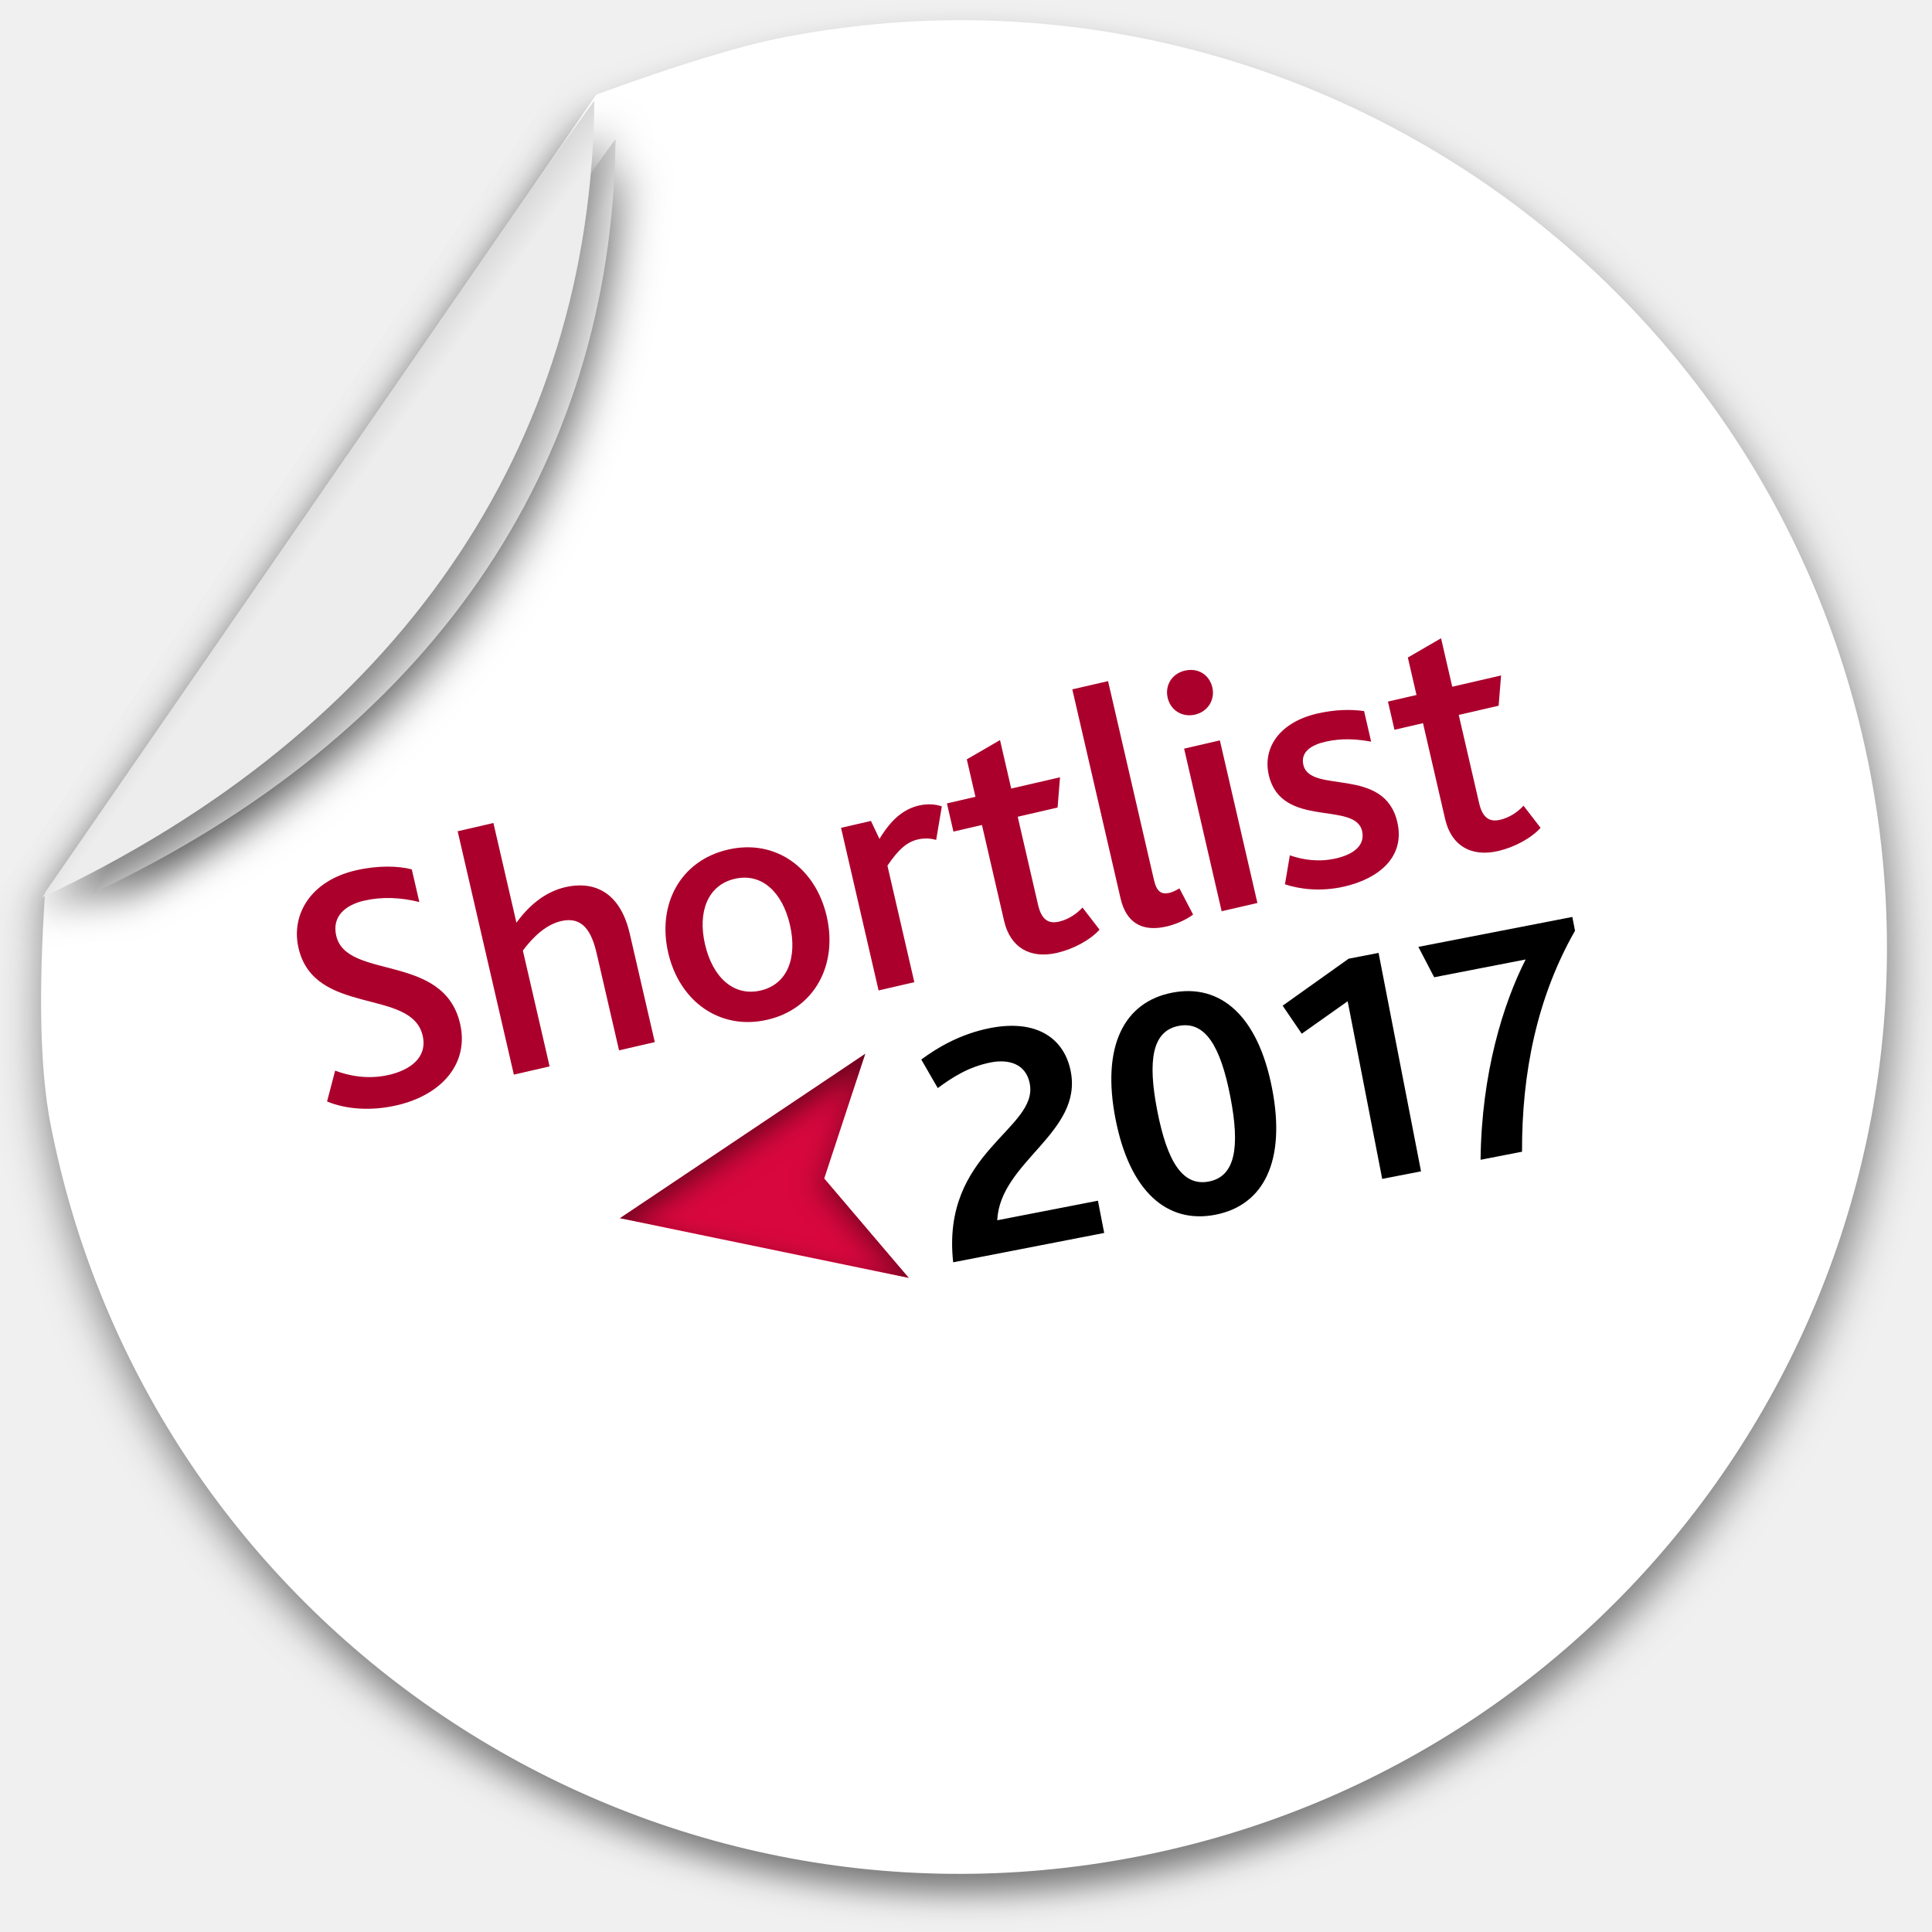
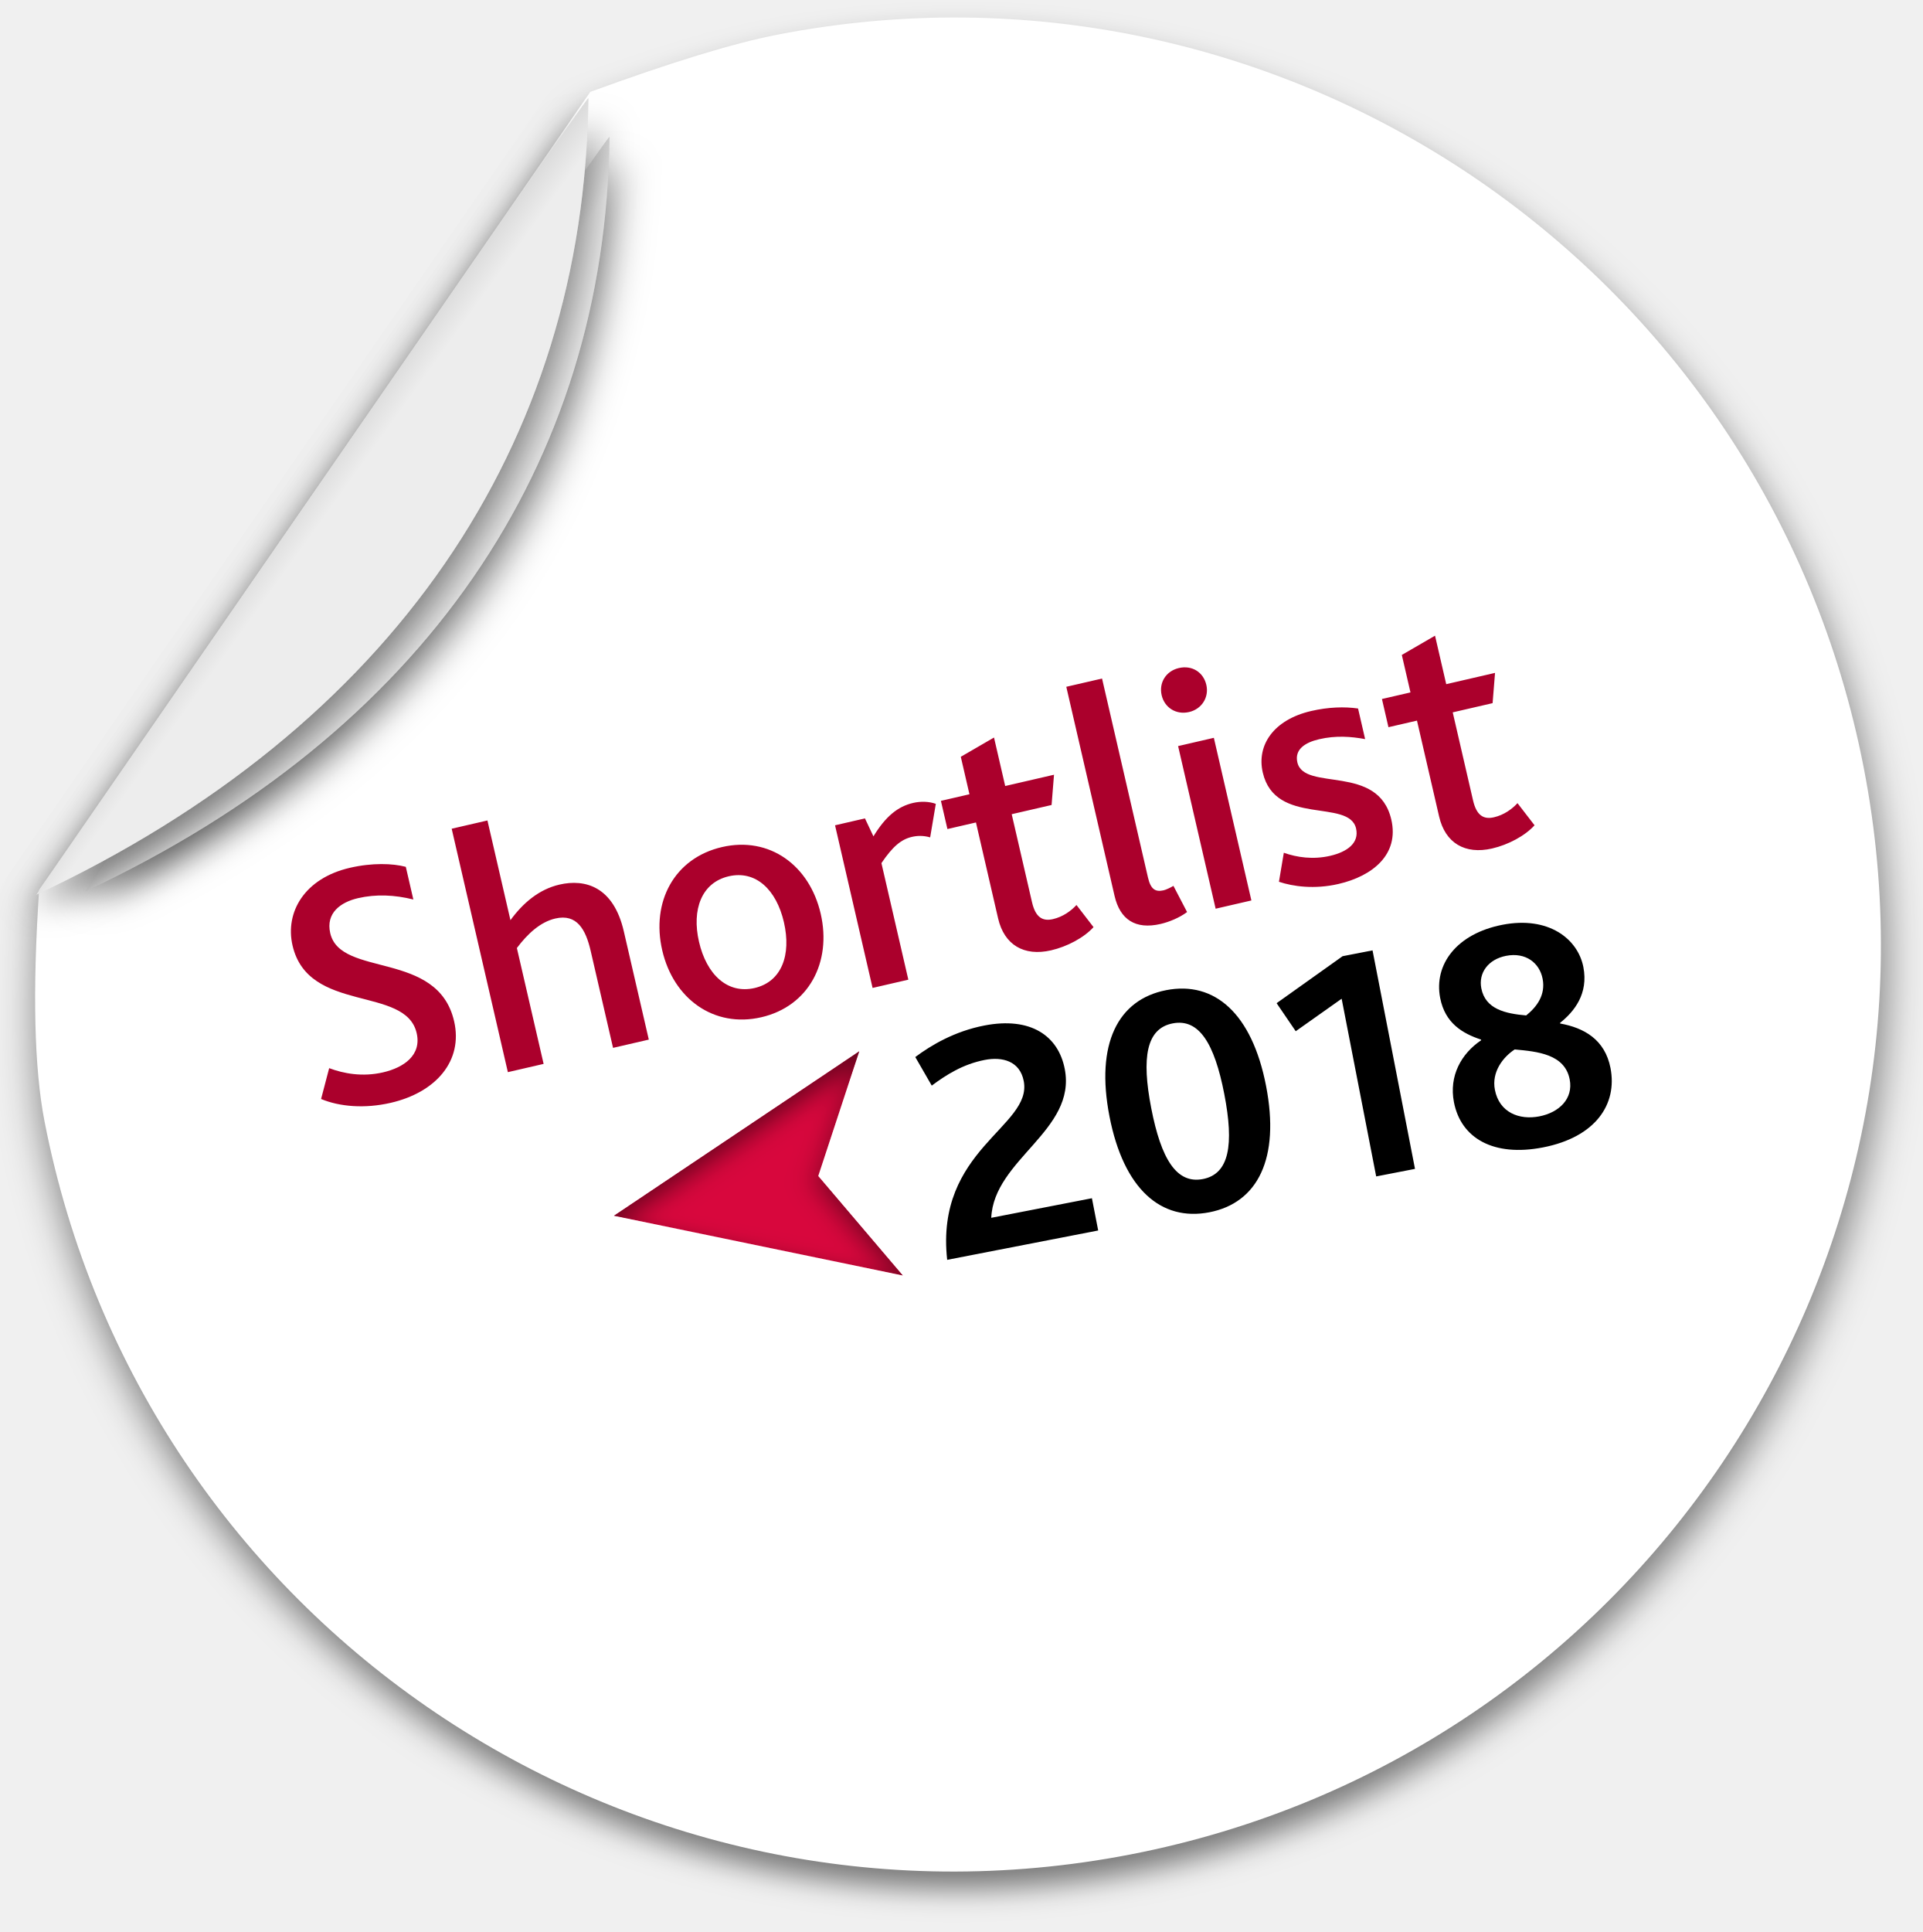
- <svg xmlns="http://www.w3.org/2000/svg" xmlns:xlink="http://www.w3.org/1999/xlink" width="198px" height="198px" viewBox="0 0 198 198" version="1.1">
+ <svg xmlns="http://www.w3.org/2000/svg" xmlns:xlink="http://www.w3.org/1999/xlink" width="218px" height="219px" viewBox="0 0 218 219" version="1.1">
  <defs>
-     <path d="M94.97,189.939 C147.42,189.939 189.939,147.42 189.939,94.97 C189.939,42.519 147.42,0 94.97,0 C90.411,0 83.766,0.699 75.035,2.096 L3.981,71.58 C1.327,81.611 0,89.408 0,94.97 C0,147.42 42.519,189.939 94.97,189.939 Z" id="path-1" />
-     <filter x="-3.7%" y="-2.6%" width="107.4%" height="107.4%" filterUnits="objectBoundingBox" id="filter-2">
+     <path d="M105.065,210.13 C163.091,210.13 210.13,163.091 210.13,105.065 C210.13,47.039 163.091,0 105.065,0 C100.022,0 92.671,0.773 83.011,2.319 L4.405,79.189 C1.468,90.286 0,98.912 0,105.065 C0,163.091 47.039,210.13 105.065,210.13 Z" id="path-1" />
+     <filter x="-3.3%" y="-2.4%" width="106.7%" height="106.7%" filterUnits="objectBoundingBox" id="filter-2">
      <feOffset dx="0" dy="2" in="SourceAlpha" result="shadowOffsetOuter1" />
      <feGaussianBlur stdDeviation="2" in="shadowOffsetOuter1" result="shadowBlurOuter1" />
      <feColorMatrix values="0 0 0 0 0   0 0 0 0 0   0 0 0 0 0  0 0 0 0.5 0" type="matrix" in="shadowBlurOuter1" />
    </filter>
    <linearGradient x1="54.455%" y1="50%" x2="32.77%" y2="27.37%" id="linearGradient-3">
      <stop stop-color="#FFFFFF" stop-opacity="0.5" offset="0%" />
      <stop stop-color="#000000" stop-opacity="0.5" offset="100%" />
    </linearGradient>
-     <path d="M8.614,72.623 C45.727,63.324 69.318,39.93 76.085,7.003 C76.184,6.52 8.614,72.623 8.614,72.623 Z" id="path-4" />
-     <filter x="-10.4%" y="-7.6%" width="120.7%" height="121.3%" filterUnits="objectBoundingBox" id="filter-5">
+     <path d="M9.529,80.343 C50.588,70.055 76.687,44.174 84.173,7.748 C84.283,7.213 9.529,80.343 9.529,80.343 Z" id="path-4" />
+     <filter x="-9.4%" y="-6.9%" width="118.8%" height="119.3%" filterUnits="objectBoundingBox" id="filter-5">
      <feOffset dx="0" dy="2" in="SourceAlpha" result="shadowOffsetOuter1" />
      <feGaussianBlur stdDeviation="2" in="shadowOffsetOuter1" result="shadowBlurOuter1" />
      <feColorMatrix values="0 0 0 0 0   0 0 0 0 0   0 0 0 0 0  0 0 0 0.5 0" type="matrix" in="shadowBlurOuter1" />
    </filter>
-     <path d="M3.601,72.015 C42.718,62.192 67.583,37.482 74.715,2.703 C74.82,2.192 3.601,72.015 3.601,72.015 Z" id="path-6" />
-     <filter x="-9.8%" y="-7.2%" width="119.7%" height="120.2%" filterUnits="objectBoundingBox" id="filter-7">
+     <path d="M3.984,79.67 C47.259,68.803 74.768,41.466 82.658,2.991 C82.774,2.425 3.984,79.67 3.984,79.67 Z" id="path-6" />
+     <filter x="-8.9%" y="-6.5%" width="117.8%" height="118.3%" filterUnits="objectBoundingBox" id="filter-7">
      <feOffset dx="0" dy="2" in="SourceAlpha" result="shadowOffsetOuter1" />
      <feGaussianBlur stdDeviation="2" in="shadowOffsetOuter1" result="shadowBlurOuter1" />
      <feColorMatrix values="0 0 0 0 0   0 0 0 0 0   0 0 0 0 0  0 0 0 0.5 0" type="matrix" in="shadowBlurOuter1" />
    </filter>
-     <polygon id="path-8" points="55.435 115.595 83.341 127.256 76.775 115.595 83.341 103.851" />
-     <filter x="-7.2%" y="-8.5%" width="114.3%" height="117.1%" filterUnits="objectBoundingBox" id="filter-9">
+     <polygon id="path-8" points="61.328 127.883 92.2 140.783 84.936 127.883 92.2 114.89" />
+     <filter x="-6.5%" y="-7.7%" width="113.0%" height="115.4%" filterUnits="objectBoundingBox" id="filter-9">
      <feGaussianBlur stdDeviation="1.5" in="SourceAlpha" result="shadowBlurInner1" />
      <feOffset dx="0" dy="1" in="shadowBlurInner1" result="shadowOffsetInner1" />
      <feComposite in="shadowOffsetInner1" in2="SourceAlpha" operator="arithmetic" k2="-1" k3="1" result="shadowInnerInner1" />
      <feColorMatrix values="0 0 0 0 0   0 0 0 0 0   0 0 0 0 0  0 0 0 0.5 0" type="matrix" in="shadowInnerInner1" />
    </filter>
  </defs>
-   <g id="Shortlist" stroke="none" stroke-width="1" fill="none" fill-rule="evenodd">
-     <g id="Artboard" transform="translate(-59, -50)">
-       <g id="badge_shortlist" transform="translate(157.4341, 147.0809) rotate(-11) translate(-157.4341, -147.0809) translate(62.43411, 52.08093)">
+   <g id="Tournee-/-exhibition" stroke="none" stroke-width="1" fill="none" fill-rule="evenodd">
+     <g id="Artboard-Copy-4" transform="translate(-84, -67)">
+       <g id="badge_short" transform="translate(197.1093, 173.5507) rotate(-11) translate(-197.1093, -173.5507) translate(87.10934, 68.05066)">
        <g id="Group-7">
          <g id="Oval-4">
            <use fill="black" fill-opacity="1" filter="url(#filter-2)" xlink:href="#path-1" />
            <use fill="#FFFFFF" fill-rule="evenodd" xlink:href="#path-1" />
          </g>
          <g id="Oval-4-Copy">
            <use fill="black" fill-opacity="1" filter="url(#filter-5)" xlink:href="#path-4" />
            <use fill="#DBDBDB" fill-rule="evenodd" xlink:href="#path-4" />
            <use fill="url(#linearGradient-3)" fill-rule="evenodd" xlink:href="#path-4" />
          </g>
          <g id="Oval-4-Copy-2">
            <use fill="black" fill-opacity="1" filter="url(#filter-7)" xlink:href="#path-6" />
            <use fill="#DBDBDB" fill-rule="evenodd" xlink:href="#path-6" />
            <use fill="url(#linearGradient-3)" fill-rule="evenodd" xlink:href="#path-6" />
          </g>
        </g>
-         <path d="M88.106,126.549 L103.872,126.549 L103.872,123.183 L93.362,123.183 C94.77,117.343 103.666,116.073 103.666,109.649 C103.666,106.214 101.296,103.707 96.419,103.707 C93.327,103.707 90.717,104.634 88.862,105.528 L89.961,108.722 C91.61,107.932 93.499,107.176 95.8,107.176 C97.621,107.176 99.304,107.966 99.304,110.062 C99.304,114.836 89.034,115.179 88.106,126.549 Z M115.413,126.892 C110.364,126.892 107.239,122.874 107.239,115.283 C107.239,107.726 110.364,103.707 115.413,103.707 C120.463,103.707 123.588,107.726 123.588,115.283 C123.588,122.874 120.463,126.892 115.413,126.892 Z M115.413,123.423 C118.161,123.423 119.226,120.607 119.226,115.283 C119.226,109.993 118.161,107.176 115.413,107.176 C112.666,107.176 111.601,109.993 111.601,115.283 C111.601,120.607 112.666,123.423 115.413,123.423 Z M132.897,126.549 L136.95,126.549 L136.95,103.741 L133.824,103.741 L126.268,107.176 L127.642,110.371 L132.897,108.001 L132.897,126.549 Z M143.167,126.549 L147.495,126.549 C149.007,118.614 152.029,111.298 157.147,105.356 L157.147,103.913 L141.072,103.913 L142.068,107.279 L151.617,107.279 C148.491,111.298 144.953,117.859 143.167,126.549 Z" id="2017" fill="#000000" />
-         <path d="M27.84,95.909 C29.503,97.102 31.961,97.898 34.709,97.898 C39.482,97.898 42.917,95.367 42.917,91.209 C42.917,83.724 32.576,84.267 32.576,79.566 C32.576,77.433 34.348,76.71 36.156,76.71 C38.036,76.71 39.88,77.216 41.651,78.12 L41.651,74.685 C40.422,74.034 38.397,73.492 36.047,73.492 C31.274,73.492 28.527,76.421 28.527,79.928 C28.527,87.123 38.904,86.508 38.904,91.534 C38.904,93.848 36.843,94.68 34.637,94.68 C32.468,94.68 30.66,93.884 29.358,93.016 L27.84,95.909 Z M47.111,97.536 L50.871,97.536 L50.871,85.351 C52.245,84.194 53.8,83.29 55.391,83.29 C57.669,83.29 58.175,85.098 58.175,87.34 L58.175,97.536 L61.935,97.536 L61.935,86.147 C61.935,81.446 59.296,80 56.584,80 C54.415,80 52.498,81.012 50.871,82.423 L50.871,71.937 L47.111,71.937 L47.111,97.536 Z M73.686,97.898 C68.696,97.898 65.334,94.029 65.334,88.931 C65.334,83.833 68.66,80 73.686,80 C78.676,80 82.002,83.833 82.002,88.931 C82.002,94.029 78.676,97.898 73.686,97.898 Z M73.686,94.824 C76.542,94.824 78.133,92.366 78.133,88.931 C78.133,85.532 76.542,83.073 73.686,83.073 C70.83,83.073 69.203,85.532 69.203,88.931 C69.203,92.366 70.83,94.824 73.686,94.824 Z M85.473,97.536 L89.233,97.536 L89.233,85.279 C90.716,83.905 91.728,83.363 92.885,83.363 C93.428,83.363 94.042,83.471 94.693,83.833 L96.031,80.615 C95.416,80.217 94.585,80 93.789,80 C92.162,80 90.716,80.723 89.053,82.423 L88.619,80.434 L85.473,80.434 L85.473,97.536 Z M104.166,97.898 C105.865,97.898 107.746,97.391 108.939,96.56 L107.746,93.956 C107.059,94.427 106.118,94.824 105.07,94.824 C103.949,94.824 103.371,94.21 103.371,92.655 L103.371,83.399 L107.565,83.399 L108.505,80.434 L103.371,80.434 L103.371,75.336 L99.61,76.493 L99.61,80.434 L96.609,80.434 L96.609,83.399 L99.61,83.399 L99.61,93.486 C99.61,96.27 101.31,97.898 104.166,97.898 Z M111.759,93.92 C111.759,96.415 113.061,97.789 115.7,97.789 C116.604,97.789 117.725,97.608 118.629,97.211 L117.869,94.282 C117.544,94.39 117.038,94.499 116.785,94.499 C115.953,94.499 115.519,94.137 115.519,92.872 L115.519,71.937 L111.759,71.937 L111.759,93.92 Z M121.557,97.536 L125.318,97.536 L125.318,80.434 L121.557,80.434 L121.557,97.536 Z M123.437,77.288 C124.775,77.288 125.788,76.276 125.788,74.974 C125.788,73.637 124.811,72.66 123.437,72.66 C122.063,72.66 121.087,73.673 121.087,74.974 C121.087,76.276 122.063,77.288 123.437,77.288 Z M128.499,96.307 C129.801,97.102 131.862,97.898 134.393,97.898 C138.009,97.898 141.154,96.343 141.154,92.691 C141.154,86.761 133.091,87.918 133.091,84.809 C133.091,83.471 134.284,83.001 135.803,83.001 C137.575,83.001 139.057,83.471 140.395,84.05 L140.395,80.832 C139.093,80.325 137.466,80 135.658,80 C131.717,80 129.403,82.133 129.403,85.026 C129.403,90.702 137.43,89.582 137.43,92.763 C137.43,94.282 136.02,94.897 134.212,94.897 C132.404,94.897 130.85,94.282 129.656,93.523 L128.499,96.307 Z M150.555,97.898 C152.254,97.898 154.134,97.391 155.327,96.56 L154.134,93.956 C153.447,94.427 152.507,94.824 151.459,94.824 C150.338,94.824 149.759,94.21 149.759,92.655 L149.759,83.399 L153.954,83.399 L154.894,80.434 L149.759,80.434 L149.759,75.336 L145.999,76.493 L145.999,80.434 L142.998,80.434 L142.998,83.399 L145.999,83.399 L145.999,93.486 C145.999,96.27 147.698,97.898 150.555,97.898 Z" id="Shortlist" fill="#AB002C" transform="translate(91.58355, 84.91734) rotate(-2) translate(-91.58355, -84.91734) " />
+         <path d="M97.472,140.001 C98.498,127.423 109.86,127.043 109.86,121.761 C109.86,119.443 107.998,118.569 105.984,118.569 C103.438,118.569 101.348,119.405 99.524,120.279 L98.308,116.745 C100.36,115.757 103.248,114.731 106.668,114.731 C112.064,114.731 114.686,117.505 114.686,121.305 C114.686,128.411 104.844,129.817 103.286,136.277 L114.914,136.277 L114.914,140.001 L97.472,140.001 Z M127.682,140.381 C122.096,140.381 118.638,135.935 118.638,127.537 C118.638,119.177 122.096,114.731 127.682,114.731 C133.268,114.731 136.726,119.177 136.726,127.537 C136.726,135.935 133.268,140.381 127.682,140.381 Z M127.682,136.543 C130.722,136.543 131.9,133.427 131.9,127.537 C131.9,121.685 130.722,118.569 127.682,118.569 C124.642,118.569 123.464,121.685 123.464,127.537 C123.464,133.427 124.642,136.543 127.682,136.543 Z M147.024,140.001 L147.024,119.481 L141.21,122.103 L139.69,118.569 L148.05,114.769 L151.508,114.769 L151.508,140.001 L147.024,140.001 Z M166.214,140.381 C160.476,140.381 157.284,137.569 157.284,133.427 C157.284,130.387 159.146,128.183 161.654,127.119 L161.654,127.043 C159.754,125.979 158.006,124.459 158.006,121.533 C158.006,117.657 161.236,114.731 166.518,114.731 C171.838,114.731 174.612,117.923 174.612,121.191 C174.612,124.269 172.636,125.941 170.812,126.891 L170.812,126.967 C173.358,127.955 175.448,129.703 175.448,133.009 C175.448,137.189 172.294,140.381 166.214,140.381 Z M166.48,136.847 C168.76,136.847 170.66,135.631 170.66,133.389 C170.66,130.463 167.658,129.589 165.188,128.867 C163.706,129.475 162.11,130.881 162.11,132.933 C162.11,135.555 164.162,136.847 166.48,136.847 Z M167.202,125.333 C168.57,124.611 169.824,123.471 169.824,121.609 C169.824,119.785 168.532,118.265 166.252,118.265 C164.2,118.265 162.794,119.557 162.794,121.343 C162.794,123.775 164.96,124.687 167.202,125.333 Z" id="2018" fill="#000000" />
+         <path d="M30.799,106.104 L32.479,102.904 C33.919,103.864 35.919,104.744 38.319,104.744 C40.759,104.744 43.039,103.824 43.039,101.264 C43.039,95.704 31.559,96.384 31.559,88.424 C31.559,84.544 34.599,81.304 39.879,81.304 C42.479,81.304 44.719,81.904 46.079,82.624 L46.079,86.424 C44.119,85.424 42.079,84.864 39.999,84.864 C37.999,84.864 36.039,85.664 36.039,88.024 C36.039,93.224 47.479,92.624 47.479,100.904 C47.479,105.504 43.679,108.304 38.399,108.304 C35.359,108.304 32.639,107.424 30.799,106.104 Z M52.119,107.904 L52.119,79.584 L56.279,79.584 L56.279,91.184 C58.079,89.624 60.199,88.504 62.599,88.504 C65.599,88.504 68.519,90.104 68.519,95.304 L68.519,107.904 L64.359,107.904 L64.359,96.624 C64.359,94.144 63.799,92.144 61.279,92.144 C59.519,92.144 57.799,93.144 56.279,94.424 L56.279,107.904 L52.119,107.904 Z M81.519,108.304 C75.999,108.304 72.279,104.024 72.279,98.384 C72.279,92.744 75.959,88.504 81.519,88.504 C87.039,88.504 90.719,92.744 90.719,98.384 C90.719,104.024 87.039,108.304 81.519,108.304 Z M81.519,104.904 C84.679,104.904 86.439,102.184 86.439,98.384 C86.439,94.624 84.679,91.904 81.519,91.904 C78.359,91.904 76.559,94.624 76.559,98.384 C76.559,102.184 78.359,104.904 81.519,104.904 Z M94.559,107.904 L94.559,88.984 L98.039,88.984 L98.519,91.184 C100.359,89.304 101.959,88.504 103.759,88.504 C104.639,88.504 105.559,88.744 106.239,89.184 L104.759,92.744 C104.039,92.344 103.359,92.224 102.759,92.224 C101.479,92.224 100.359,92.824 98.719,94.344 L98.719,107.904 L94.559,107.904 Z M115.239,108.304 C112.079,108.304 110.199,106.504 110.199,103.424 L110.199,92.264 L106.879,92.264 L106.879,88.984 L110.199,88.984 L110.199,84.624 L114.359,83.344 L114.359,88.984 L120.039,88.984 L118.999,92.264 L114.359,92.264 L114.359,102.504 C114.359,104.224 114.999,104.904 116.239,104.904 C117.399,104.904 118.439,104.464 119.199,103.944 L120.519,106.824 C119.199,107.744 117.119,108.304 115.239,108.304 Z M123.639,103.904 L123.639,79.584 L127.799,79.584 L127.799,102.744 C127.799,104.144 128.279,104.544 129.199,104.544 C129.479,104.544 130.039,104.424 130.399,104.304 L131.239,107.544 C130.239,107.984 128.999,108.184 127.999,108.184 C125.079,108.184 123.639,106.664 123.639,103.904 Z M134.479,107.904 L134.479,88.984 L138.639,88.984 L138.639,107.904 L134.479,107.904 Z M136.559,85.504 C135.039,85.504 133.959,84.384 133.959,82.944 C133.959,81.504 135.039,80.384 136.559,80.384 C138.079,80.384 139.159,81.464 139.159,82.944 C139.159,84.384 138.039,85.504 136.559,85.504 Z M142.159,106.544 L143.439,103.464 C144.759,104.304 146.479,104.984 148.479,104.984 C150.479,104.984 152.039,104.304 152.039,102.624 C152.039,99.104 143.159,100.344 143.159,94.064 C143.159,90.864 145.719,88.504 150.079,88.504 C152.079,88.504 153.879,88.864 155.319,89.424 L155.319,92.984 C153.839,92.344 152.199,91.824 150.239,91.824 C148.559,91.824 147.239,92.344 147.239,93.824 C147.239,97.264 156.159,95.984 156.159,102.544 C156.159,106.584 152.679,108.304 148.679,108.304 C145.879,108.304 143.599,107.424 142.159,106.544 Z M166.559,108.304 C163.399,108.304 161.519,106.504 161.519,103.424 L161.519,92.264 L158.199,92.264 L158.199,88.984 L161.519,88.984 L161.519,84.624 L165.679,83.344 L165.679,88.984 L171.359,88.984 L170.319,92.264 L165.679,92.264 L165.679,102.504 C165.679,104.224 166.319,104.904 167.559,104.904 C168.719,104.904 169.759,104.464 170.519,103.944 L171.839,106.824 C170.519,107.744 168.439,108.304 166.559,108.304 Z" id="Shortlist" fill="#AB002C" transform="translate(101.319, 93.94416) rotate(-2) translate(-101.319, -93.94416) " />
        <g id="Path-2">
          <use fill="#D8073D" fill-rule="evenodd" xlink:href="#path-8" />
          <use fill="black" fill-opacity="1" filter="url(#filter-9)" xlink:href="#path-8" />
        </g>
      </g>
    </g>
  </g>
</svg>
